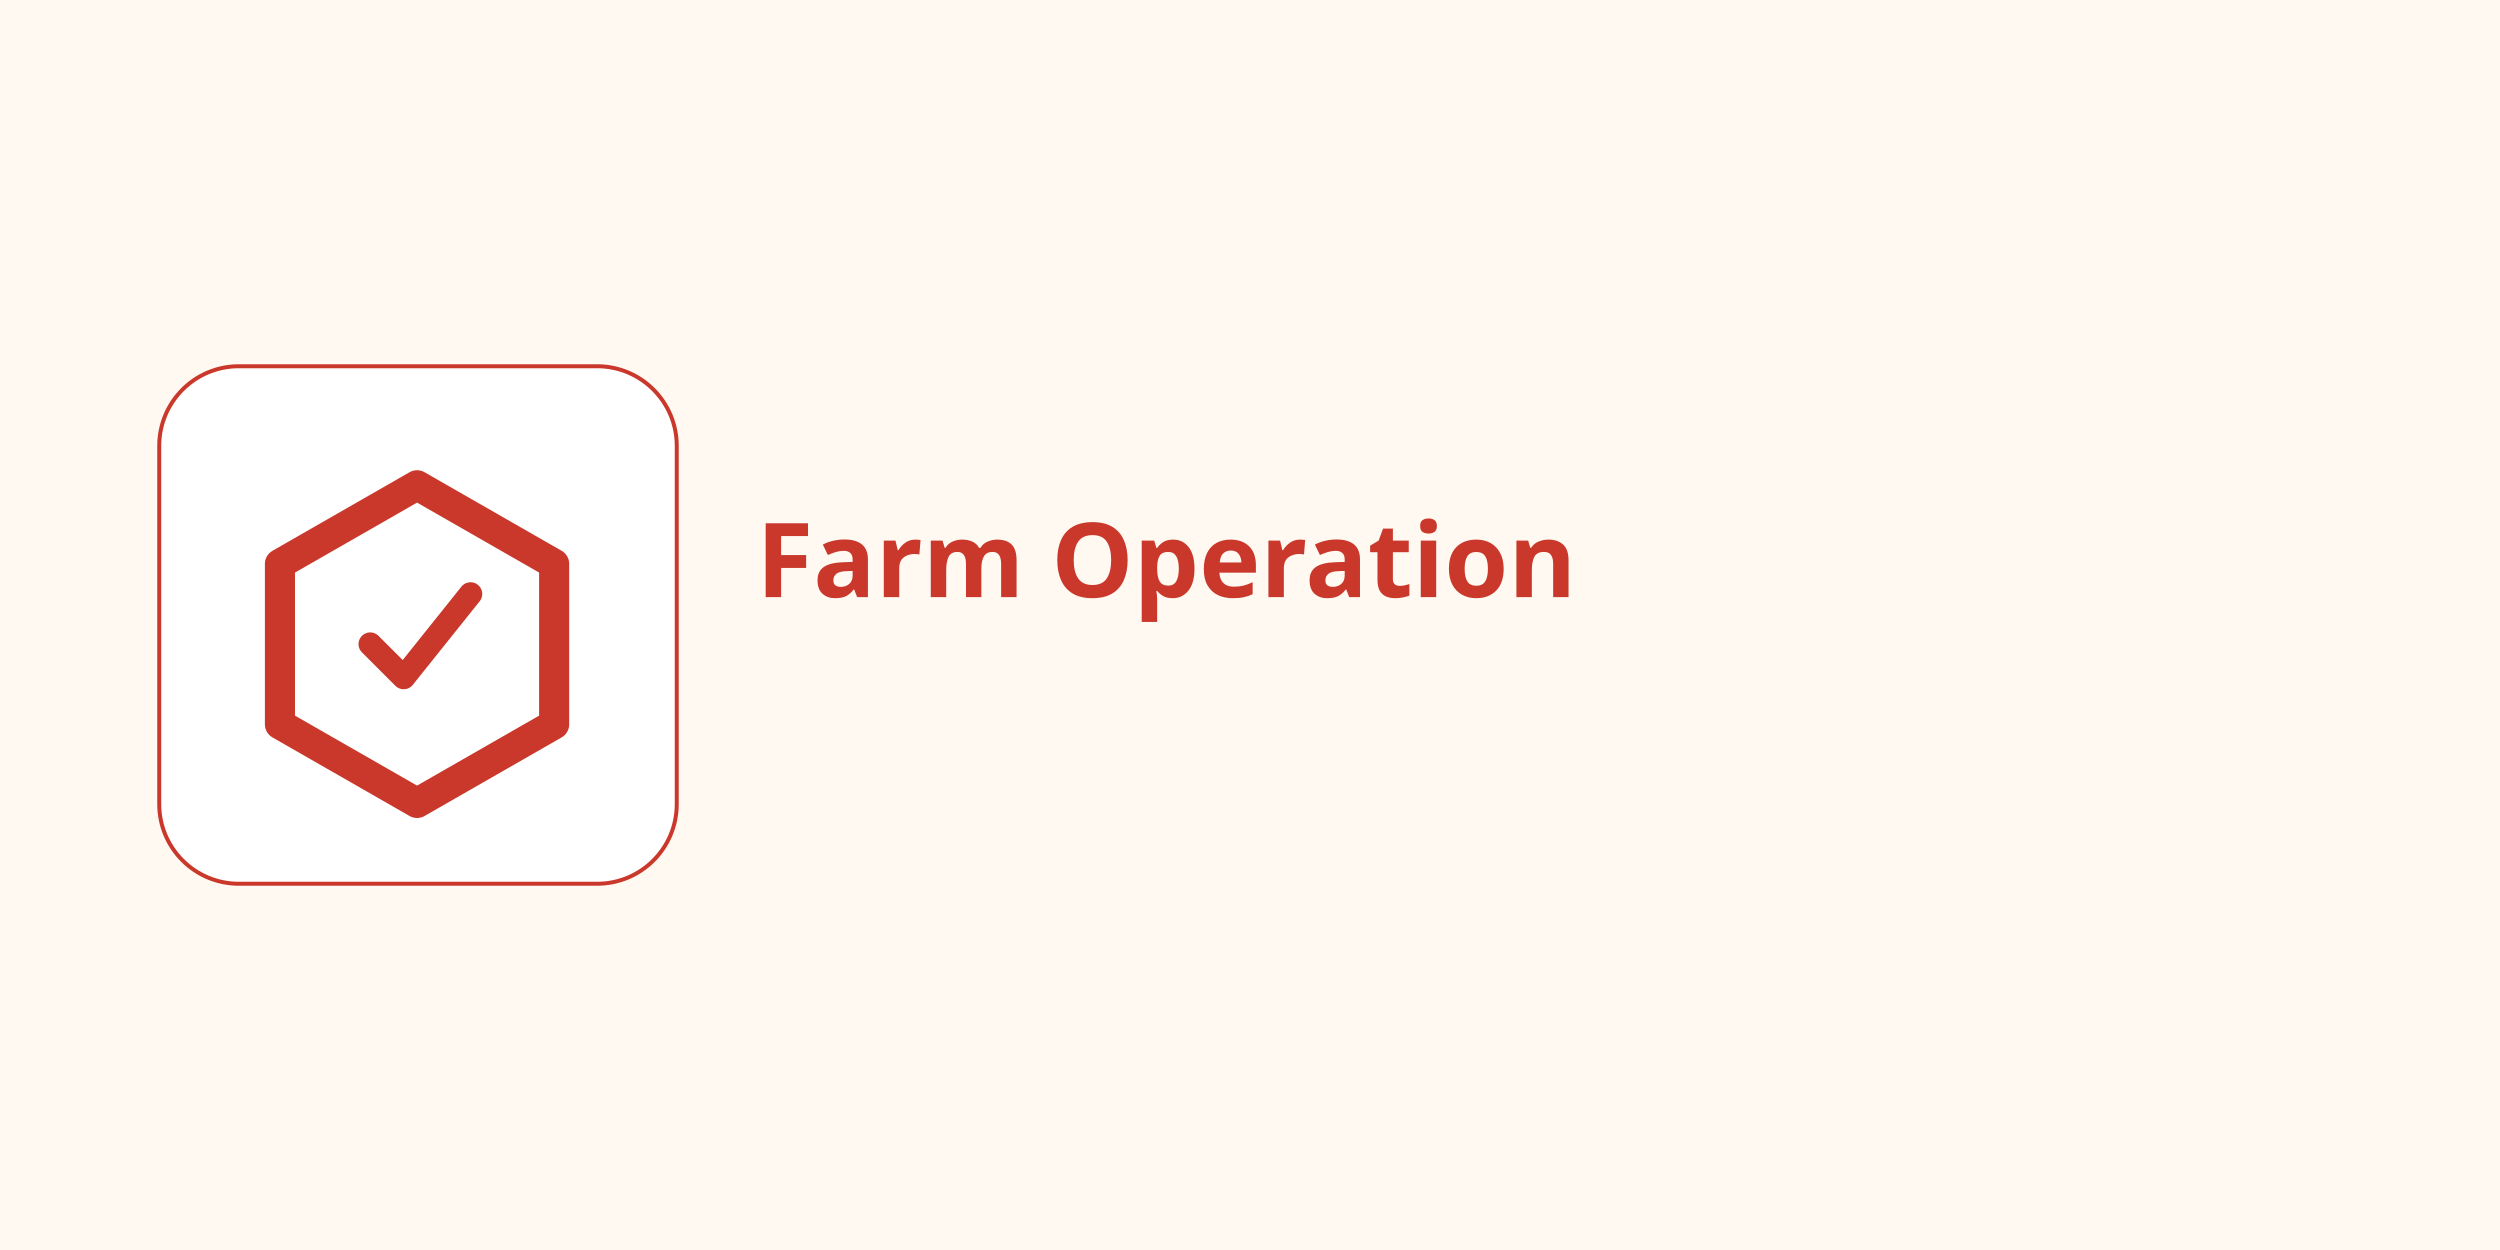
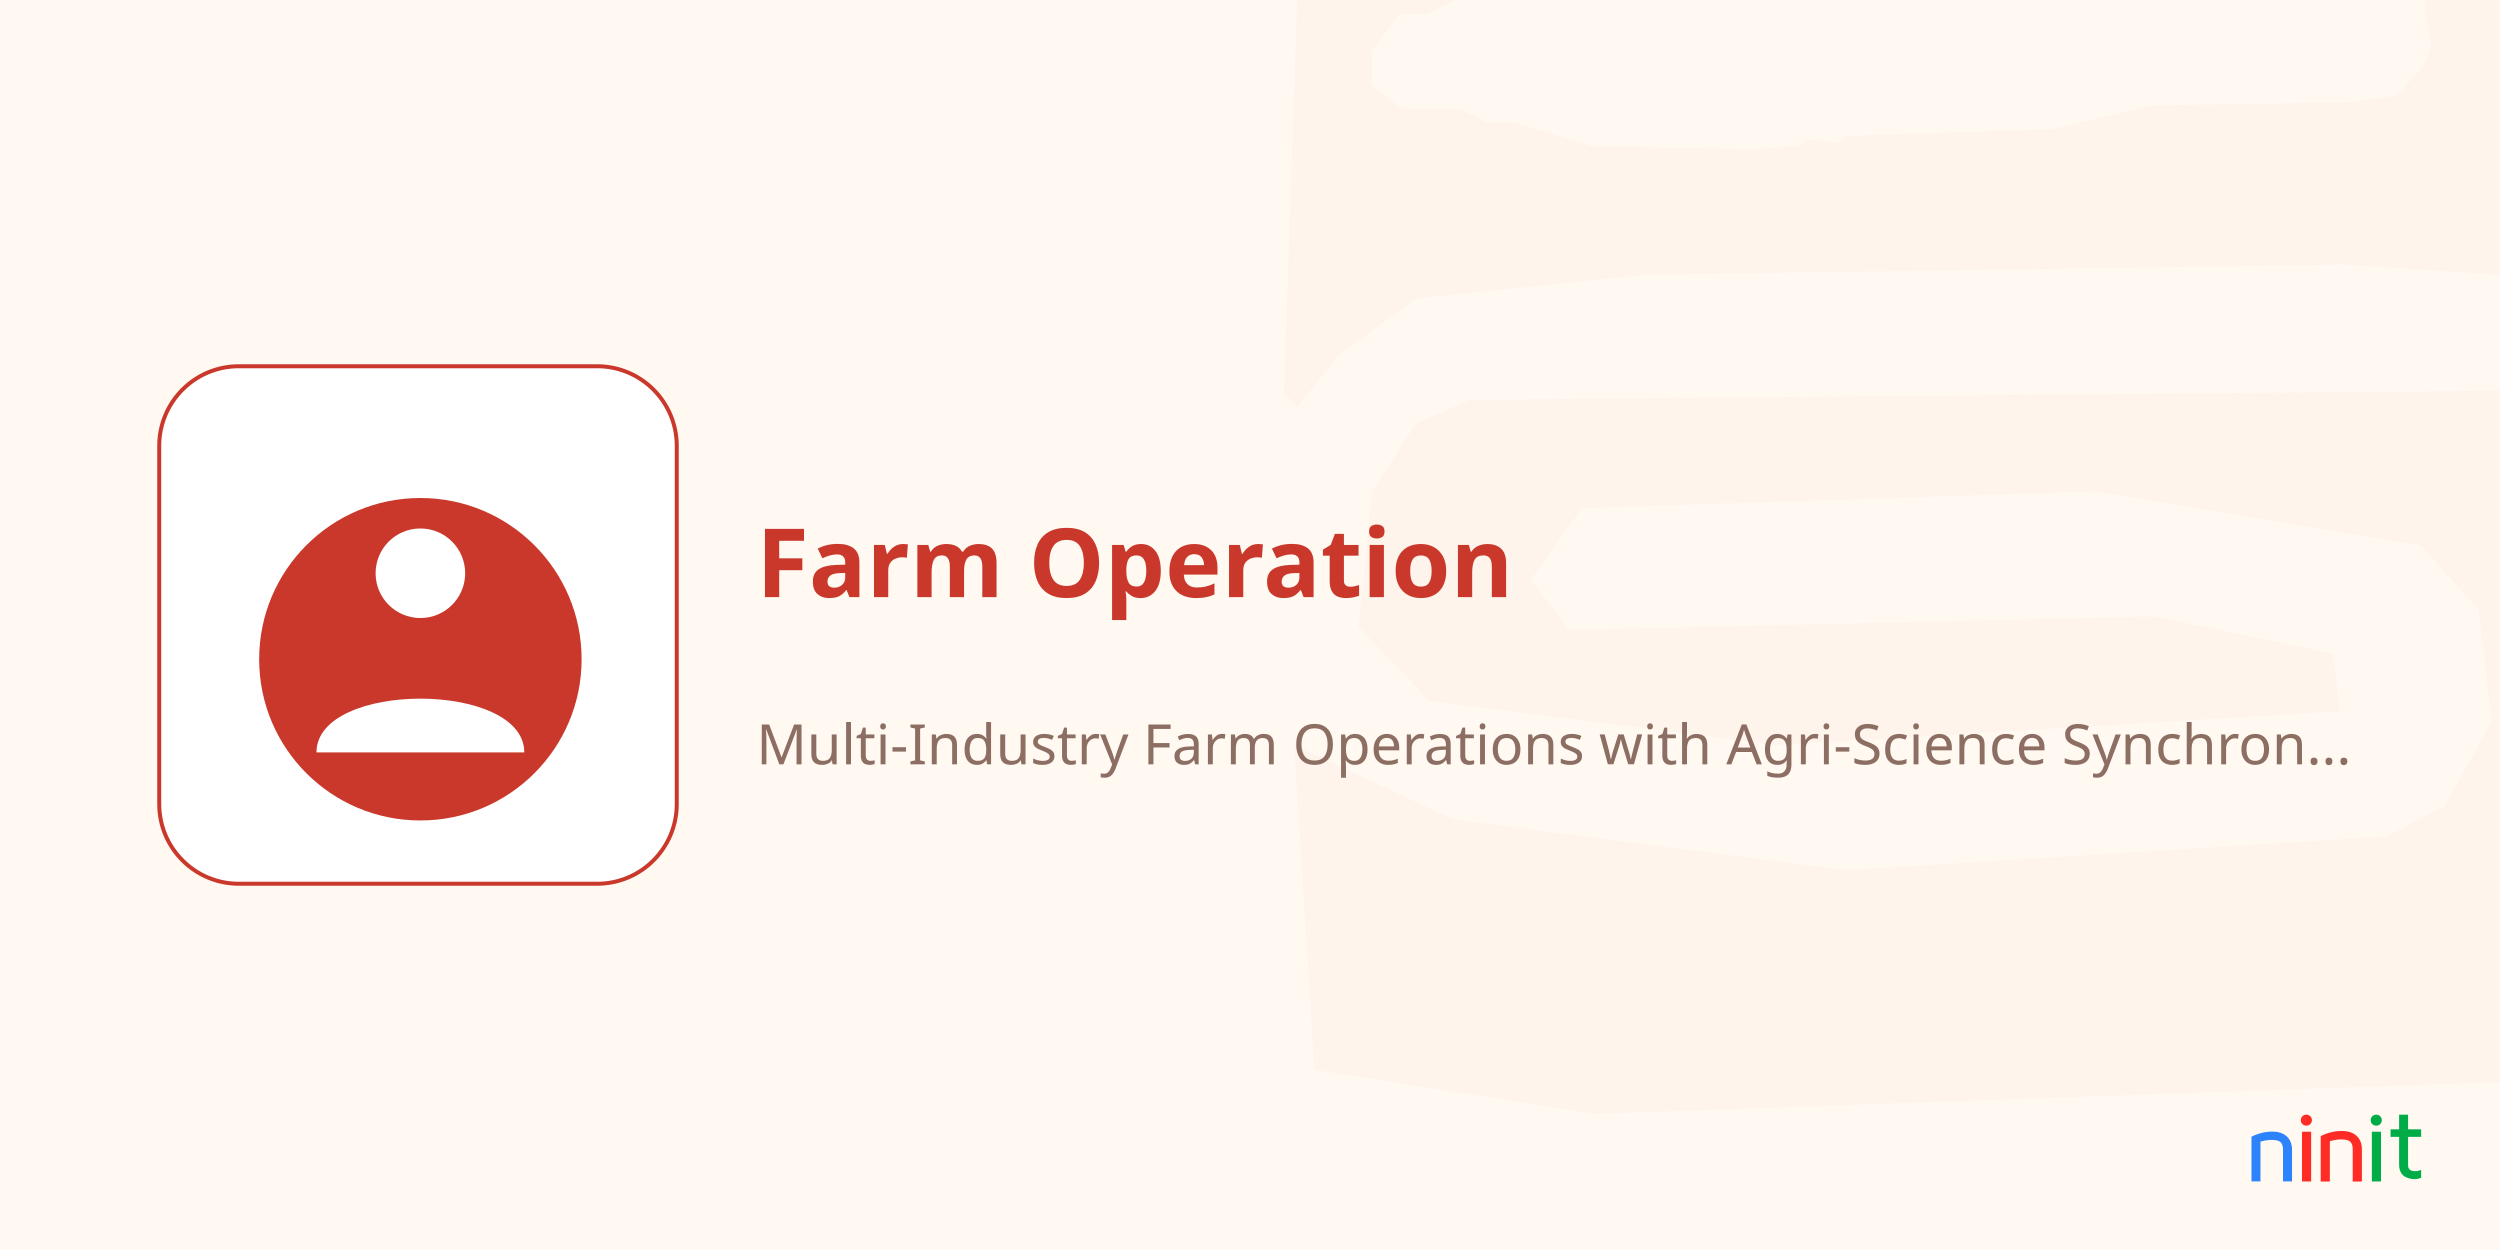
<svg xmlns="http://www.w3.org/2000/svg" width="628" height="314" viewBox="0 0 628 314">
  <rect width="628" height="314" fill="#FFF9F2" />
+   <g transform="translate(320, -50) scale(0.85)" opacity="0.03">
+     <path fill-rule="evenodd" fill="#C9382B" d="M 395,174 58,177 42,184 29,204 25,244 46,266 149,279 315,269 313,252 260,241 87,245 76,230 91,209 243,204 339,220 356,239 360,272 346,297 329,306 169,316 53,301 6,279 12,375 95,388 379,378 391,368 Z M 386,15 375,7 354,3 299,3 298,0 277,0 264,4 127,3 29,8 19,16 13,27 7,55 3,175 7,179 19,164 42,147 110,140 316,137 362,140 392,147 393,61 Z M 342,57 340,60 342,72 340,78 332,87 319,89 260,90 230,97 169,99 167,101 158,100 155,102 141,103 94,102 71,95 63,95 55,91 38,91 29,84 29,74 37,63 45,63 55,58 63,58 82,52 95,53 134,49 197,50 228,47 261,47 311,51 326,50 Z" />
+   </g>
  <rect x="40" y="92" width="130" height="130" rx="20" fill="white" stroke="#C9382B" stroke-width="1" />
-   <g transform="translate(51, 103) scale(0.42)">
-     <path d="M128,45 L210,92 L210,188 L128,235 L46,188 L46,92 Z" fill="none" stroke="#C9382B" stroke-width="18" stroke-linejoin="round" />
-     <path d="M100,140 L120,160 L160,110" stroke="#C9382B" stroke-width="14" fill="none" stroke-linecap="round" stroke-linejoin="round" />
+   <g transform="translate(48, 108) scale(0.45)">
+     <circle cx="128" cy="128" r="90" fill="#C9382B" />
+     <circle cx="128" cy="80" r="25" fill="white" />
+     <path d="M70,180 C70,140 186,140 186,180" fill="white" />
  </g>
  <g transform="translate(190, 150)">
-     <text x="0" y="0" fill="#C9382B" font-family="'PingFang SC', 'Microsoft YaHei', 'SimHei', sans-serif" font-size="26" font-weight="bold">Farm Operation</text>
+     <text x="0" y="0" fill="#C9382B" font-family="'PingFang SC', 'Microsoft YaHei', 'SimHei', 'Source Han Sans CN', sans-serif" font-size="24" font-weight="bold">Farm Operation</text>
+     <text x="0" y="42" fill="#8D6E63" font-family="'PingFang SC', 'Microsoft YaHei', 'SimHei', 'Source Han Sans CN', sans-serif" font-size="14">Multi-Industry Farm Operations with Agri-Science Synchron...</text>
+   </g>
+   <g transform="translate(540, 280) scale(0.1)">
+     <path d="M605.1,55.8 L605.1,36.8 L626.6,36.8 L626.6,0 L649.1,0 L649.1,36.8 L681.9,36.8 L681.9,55.8 L649.1,55.8 L649.1,127.5 C649.1,137.2 655.2,142 667.4,142 C667.4,142 667.5,142 667.6,142 C673.2,142 678,140.8 681.9,138.4 L681.9,158.6 C676.3,160.9 670.7,162 665.1,162 C664.9,162 664.7,162 664.5,162 C661.5,162 658.3,161.6 654.9,160.9 C651.6,160.2 647.5,158.8 642.8,156.6 C638.1,154.5 634.2,150.8 631.2,145.5 C628.1,140.3 626.6,133.7 626.6,125.9 L626.6,55.8 L605.1,55.8 Z" fill="#00AC47" />
+     <path d="M555.1,13.9 C555.1,6.2 561.3,0 569,0 L569.3,0 C576.9,0 583.1,6.2 583.1,13.9 C583.1,21.5 576.9,27.7 569.3,27.7 L569,27.7 C561.3,27.7 555.1,21.5 555.1,13.9 Z M558.1,167.8 L558.1,43 L581.1,43 L581.1,167.8 L558.1,167.8 Z" fill="#00AC47" />
+     <path d="M429.6,168 L429.6,53.9 C446.9,45.3 464.7,41 482.8,41 C498.5,41 510.8,45.1 519.8,53.3 C528.7,61.5 533.1,72.9 533.1,87.5 L533.1,168 L510,168 L510,85.9 C510,78.6 508.2,72.8 504.4,68.6 C500.7,64.4 493.2,62.2 481.8,62.2 C471.7,62.2 461.9,63.7 452.6,66.8 L452.6,168 L429.6,168 Z" fill="#FE2C25" />
+     <path d="M379.6,13.9 C379.6,6.2 385.8,0 393.5,0 L393.7,0 C401.4,0 407.6,6.2 407.6,13.9 C407.6,21.5 401.4,27.7 393.7,27.7 L393.5,27.7 C385.8,27.7 379.6,21.5 379.6,13.9 Z M382.6,167.8 L382.6,43 L405.6,43 L405.6,167.8 L382.6,167.8 Z" fill="#FE2C25" />
+     <path d="M255.7,167.6 L255.7,55.3 C272.8,46.8 290.2,42.6 308.1,42.6 C323.6,42.6 335.7,46.6 344.4,54.7 C353.2,62.8 357.6,74 357.6,88.4 L357.6,167.6 L334.9,167.6 L334.9,86.8 C334.9,79.6 333.1,73.9 329.4,69.7 C325.7,65.6 318.3,63.5 307.1,63.5 C297.1,63.5 287.5,65 278.3,67.9 L278.3,167.6 L255.7,167.6 Z" fill="#2C83FC" />
  </g>
</svg>
